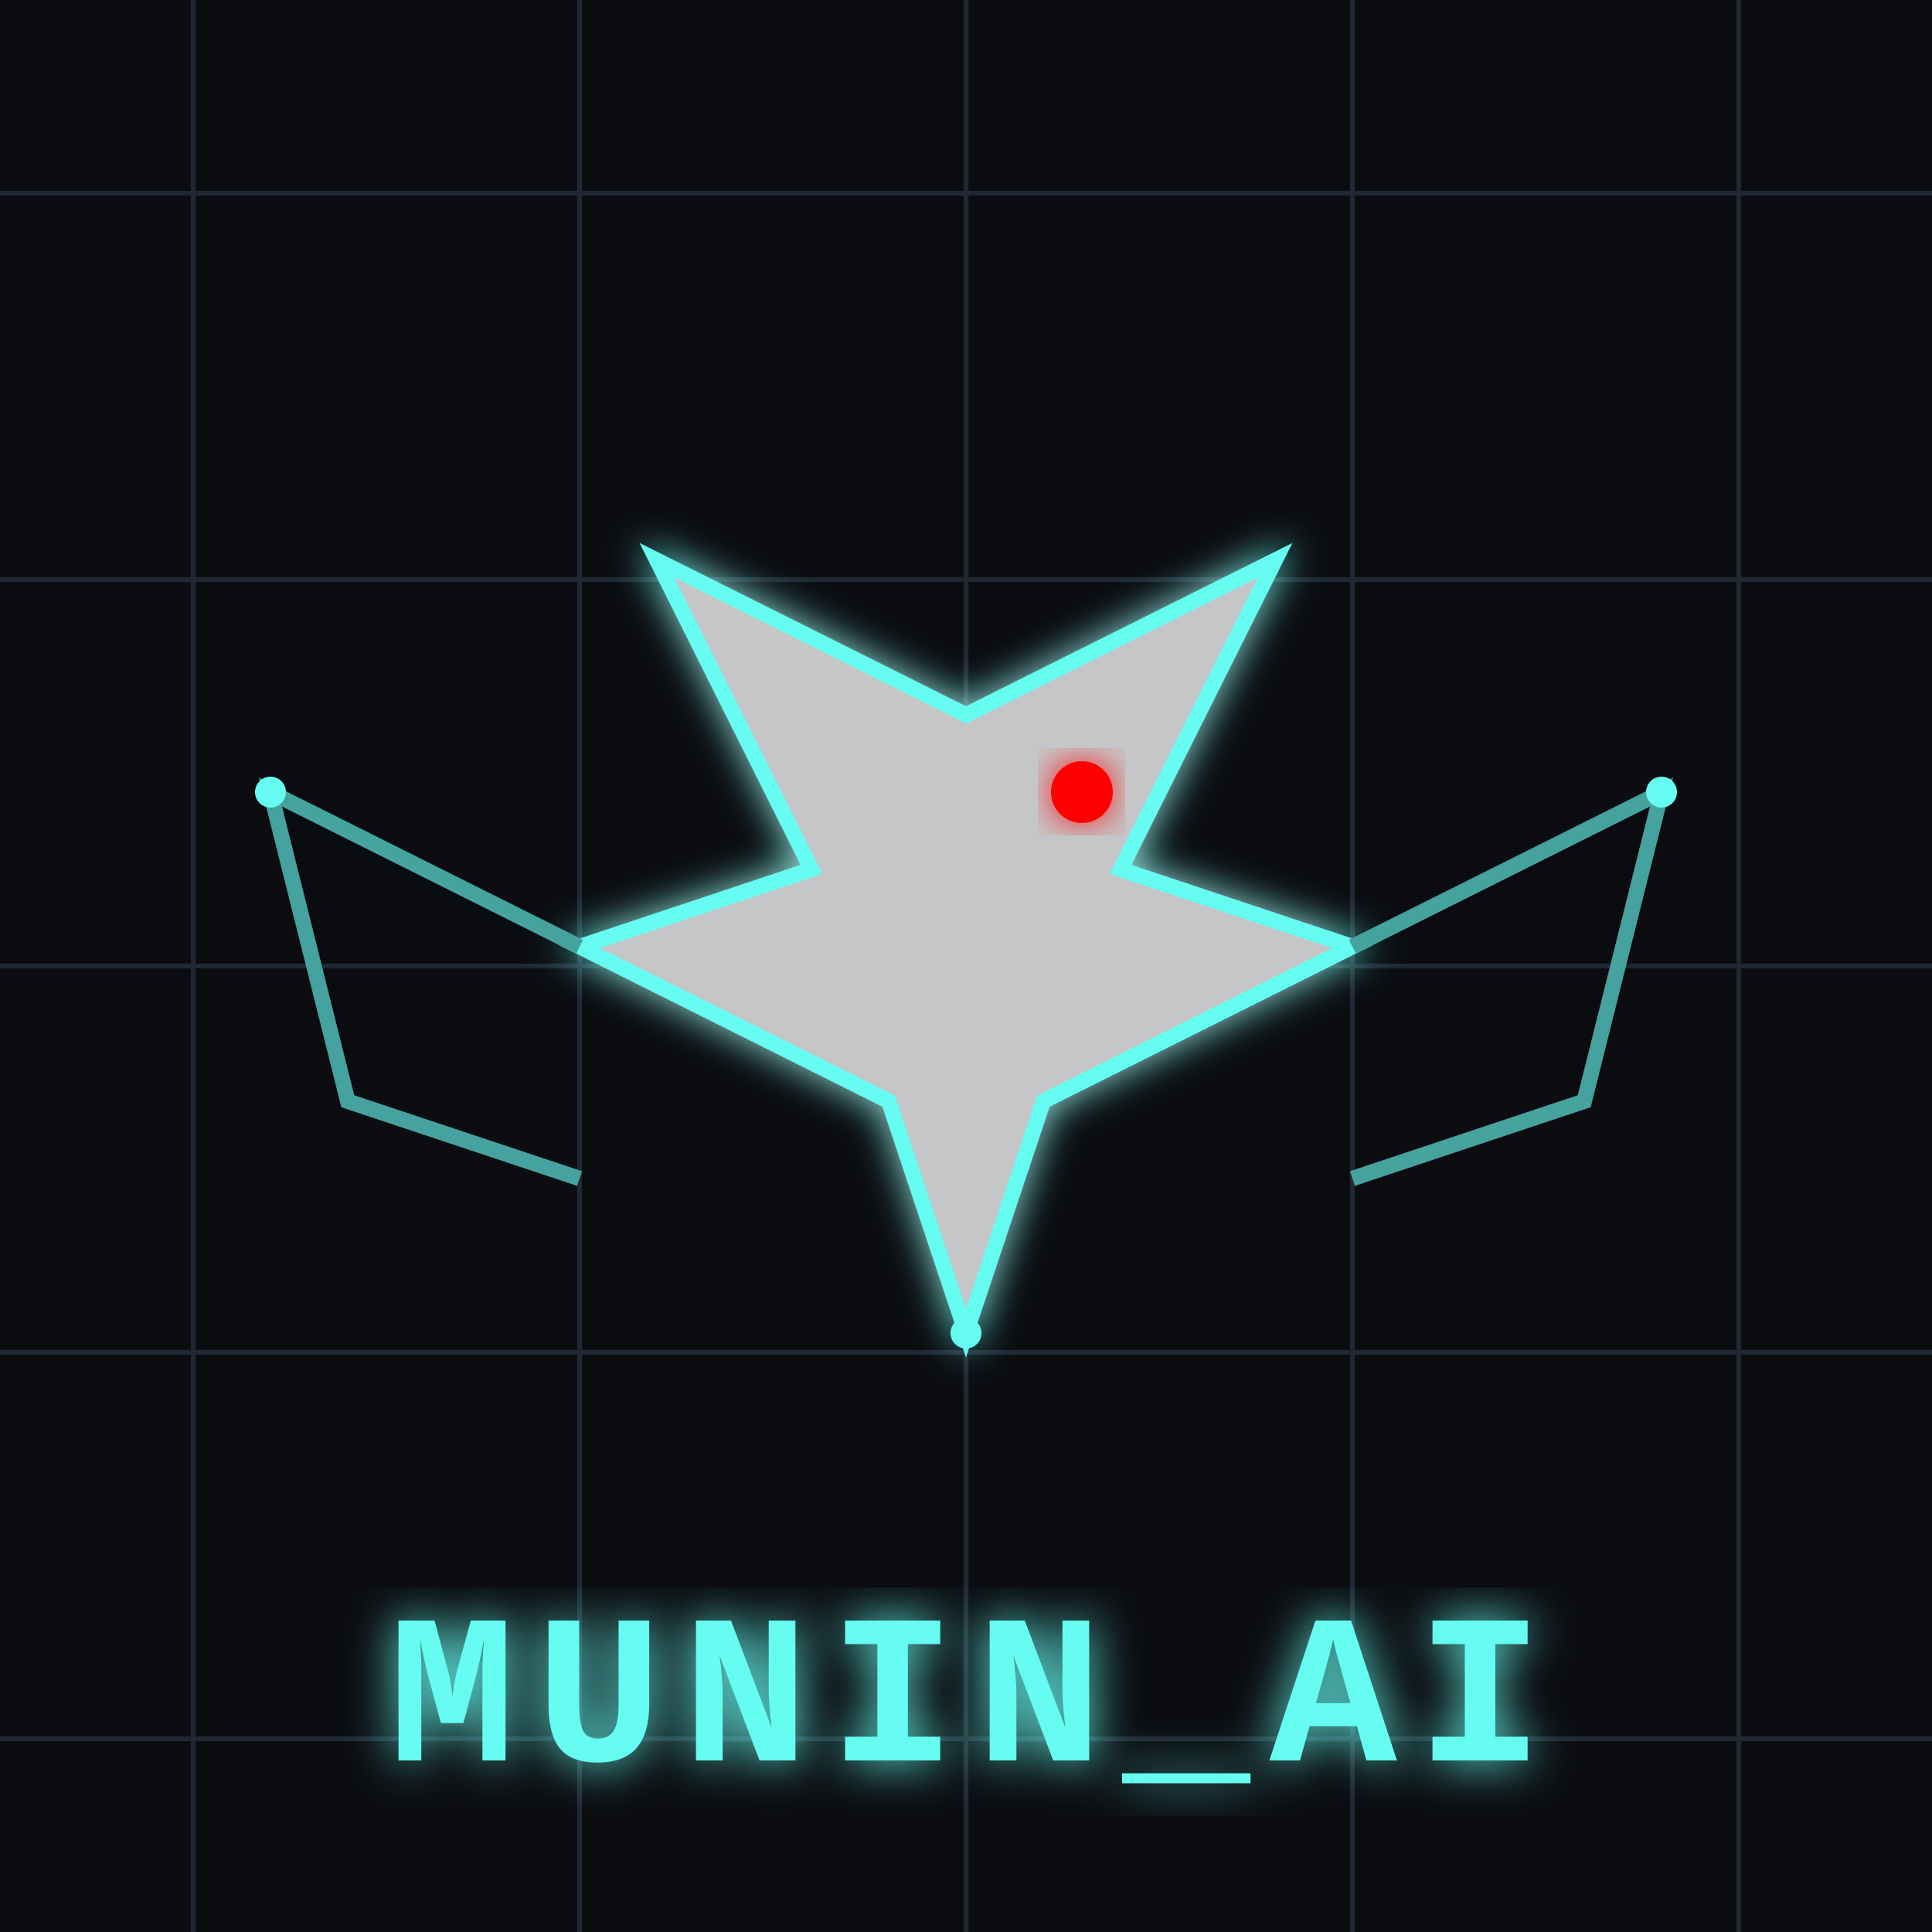
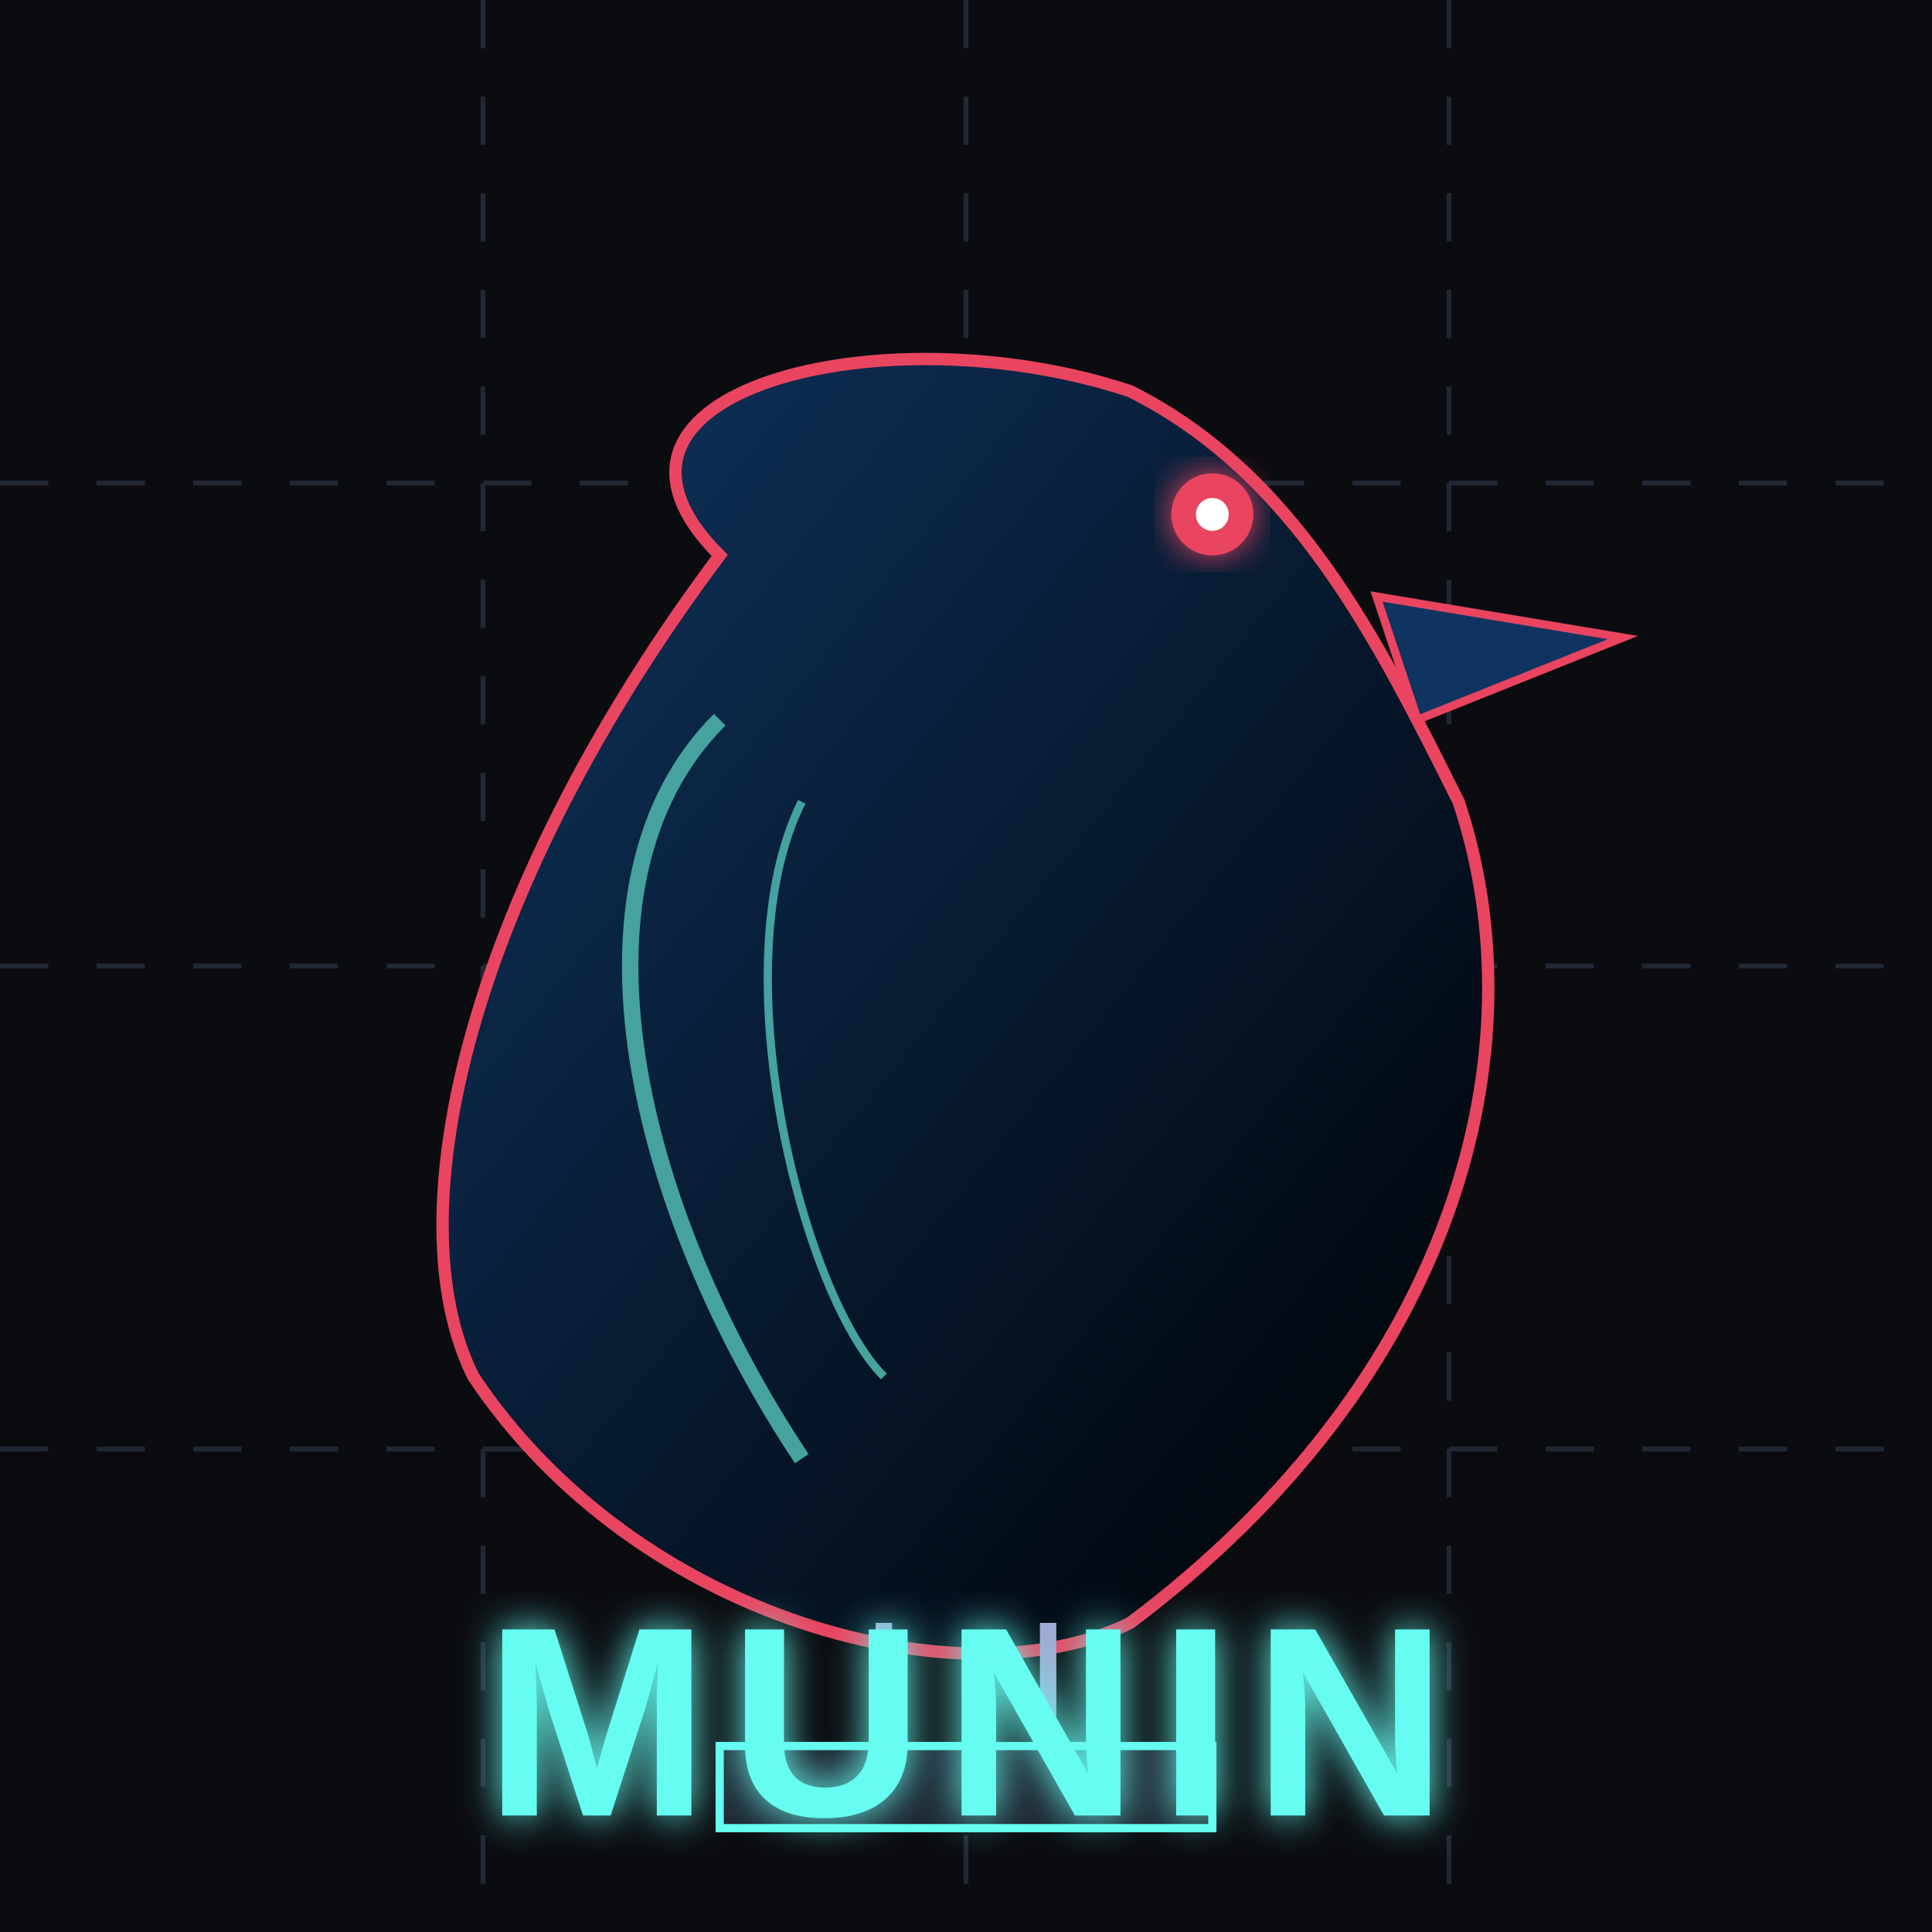
<svg xmlns="http://www.w3.org/2000/svg" width="200" height="200" viewBox="0 0 200 200">
  <defs>
-     <filter id="glow" x="-20%" y="-20%" width="140%" height="140%">
-       <feGaussianBlur stdDeviation="2.5" result="coloredBlur" />
+     <linearGradient id="cyber-body" x1="0%" y1="0%" x2="100%" y2="100%">
+       <stop offset="0%" style="stop-color:#0f3460;stop-opacity:1" />
+       <stop offset="100%" style="stop-color:#000000;stop-opacity:1" />
+     </linearGradient>
+     <filter id="neon-glow" x="-20%" y="-20%" width="140%" height="140%">
+       <feGaussianBlur stdDeviation="2" result="coloredBlur" />
      <feMerge>
        <feMergeNode in="coloredBlur" />
        <feMergeNode in="SourceGraphic" />
      </feMerge>
    </filter>
-     <linearGradient id="cyber-grad" x1="0%" y1="0%" x2="100%" y2="100%">
-       <stop offset="0%" style="stop-color:#00f260;stop-opacity:1" />
-       <stop offset="100%" style="stop-color:#0575E6;stop-opacity:1" />
-     </linearGradient>
  </defs>
  <rect width="100%" height="100%" fill="#0b0c10" />
-   <path d="M0 20 H200 M0 60 H200 M0 100 H200 M0 140 H200 M0 180 H200" stroke="#1f2833" stroke-width="0.5" />
-   <path d="M20 0 V200 M60 0 V200 M100 0 V200 M140 0 V200 M180 0 V200" stroke="#1f2833" stroke-width="0.5" />
-   <g transform="translate(100, 90) scale(0.8)">
-     <path d="M-40 -40 L 0 -20 L 40 -40 L 20 0 L 50 10 L 10 30 L 0 60 L -10 30 L -50 10 L -20 0 Z" fill="#c5c6c7" stroke="#66fcf1" stroke-width="2" filter="url(#glow)" />
-     <path d="M-50 10 L -90 -10 L -80 30 L -50 40" fill="none" stroke="#45a29e" stroke-width="2" />
-     <path d="M50 10 L 90 -10 L 80 30 L 50 40" fill="none" stroke="#45a29e" stroke-width="2" />
-     <circle cx="15" cy="-10" r="4" fill="#ff0000" filter="url(#glow)" />
-     <circle cx="-90" cy="-10" r="2" fill="#66fcf1" />
-     <circle cx="90" cy="-10" r="2" fill="#66fcf1" />
-     <circle cx="0" cy="60" r="2" fill="#66fcf1" />
+   <path d="M0 50 H200 M0 100 H200 M0 150 H200" stroke="#1f2833" stroke-width="0.5" stroke-dasharray="5,5" />
+   <path d="M50 0 V200 M100 0 V200 M150 0 V200" stroke="#1f2833" stroke-width="0.5" stroke-dasharray="5,5" />
+   <g transform="translate(100, 100) scale(0.85)">
+     <path d="M-30 -50 C -50 -70, -10 -80, 20 -70 C 40 -60, 50 -40, 60 -20 C 70 10, 60 50, 20 80 C 0 90, -40 80, -60 50 C -70 30, -60 -10, -30 -50 Z" fill="url(#cyber-body)" stroke="#e94560" stroke-width="1.5" />
+     <path d="M-30 -30 C -50 -10, -40 30, -20 60" fill="none" stroke="#45a29e" stroke-width="2" />
+     <path d="M-20 -20 C -30 0, -20 40, -10 50" fill="none" stroke="#45a29e" stroke-width="1" />
+     <path d="M 25 -55 A 5 5 0 1 1 35 -55 A 5 5 0 1 1 25 -55" fill="#e94560" filter="url(#neon-glow)" />
+     <circle cx="30" cy="-55" r="2" fill="#fff" />
+     <path d="M 50 -45 L 80 -40 L 55 -30 Z" fill="#0f3460" stroke="#e94560" stroke-width="1" />
+     <path d="M-10 80 L -10 95 M 10 80 L 10 95" stroke="#a2a8d3" stroke-width="2" />
+     <rect x="-30" y="95" width="60" height="10" fill="#1f2833" stroke="#66fcf1" stroke-width="1" />
  </g>
-   <text x="50%" y="88%" dominant-baseline="middle" text-anchor="middle" font-family="Courier New, monospace" font-size="22" fill="#66fcf1" font-weight="bold" letter-spacing="2" filter="url(#glow)">MUNIN_AI</text>
+   <text x="50%" y="90%" dominant-baseline="middle" text-anchor="middle" font-family="Arial, sans-serif" font-weight="900" font-size="28" fill="#66fcf1" letter-spacing="2" filter="url(#neon-glow)">MUNIN</text>
</svg>
